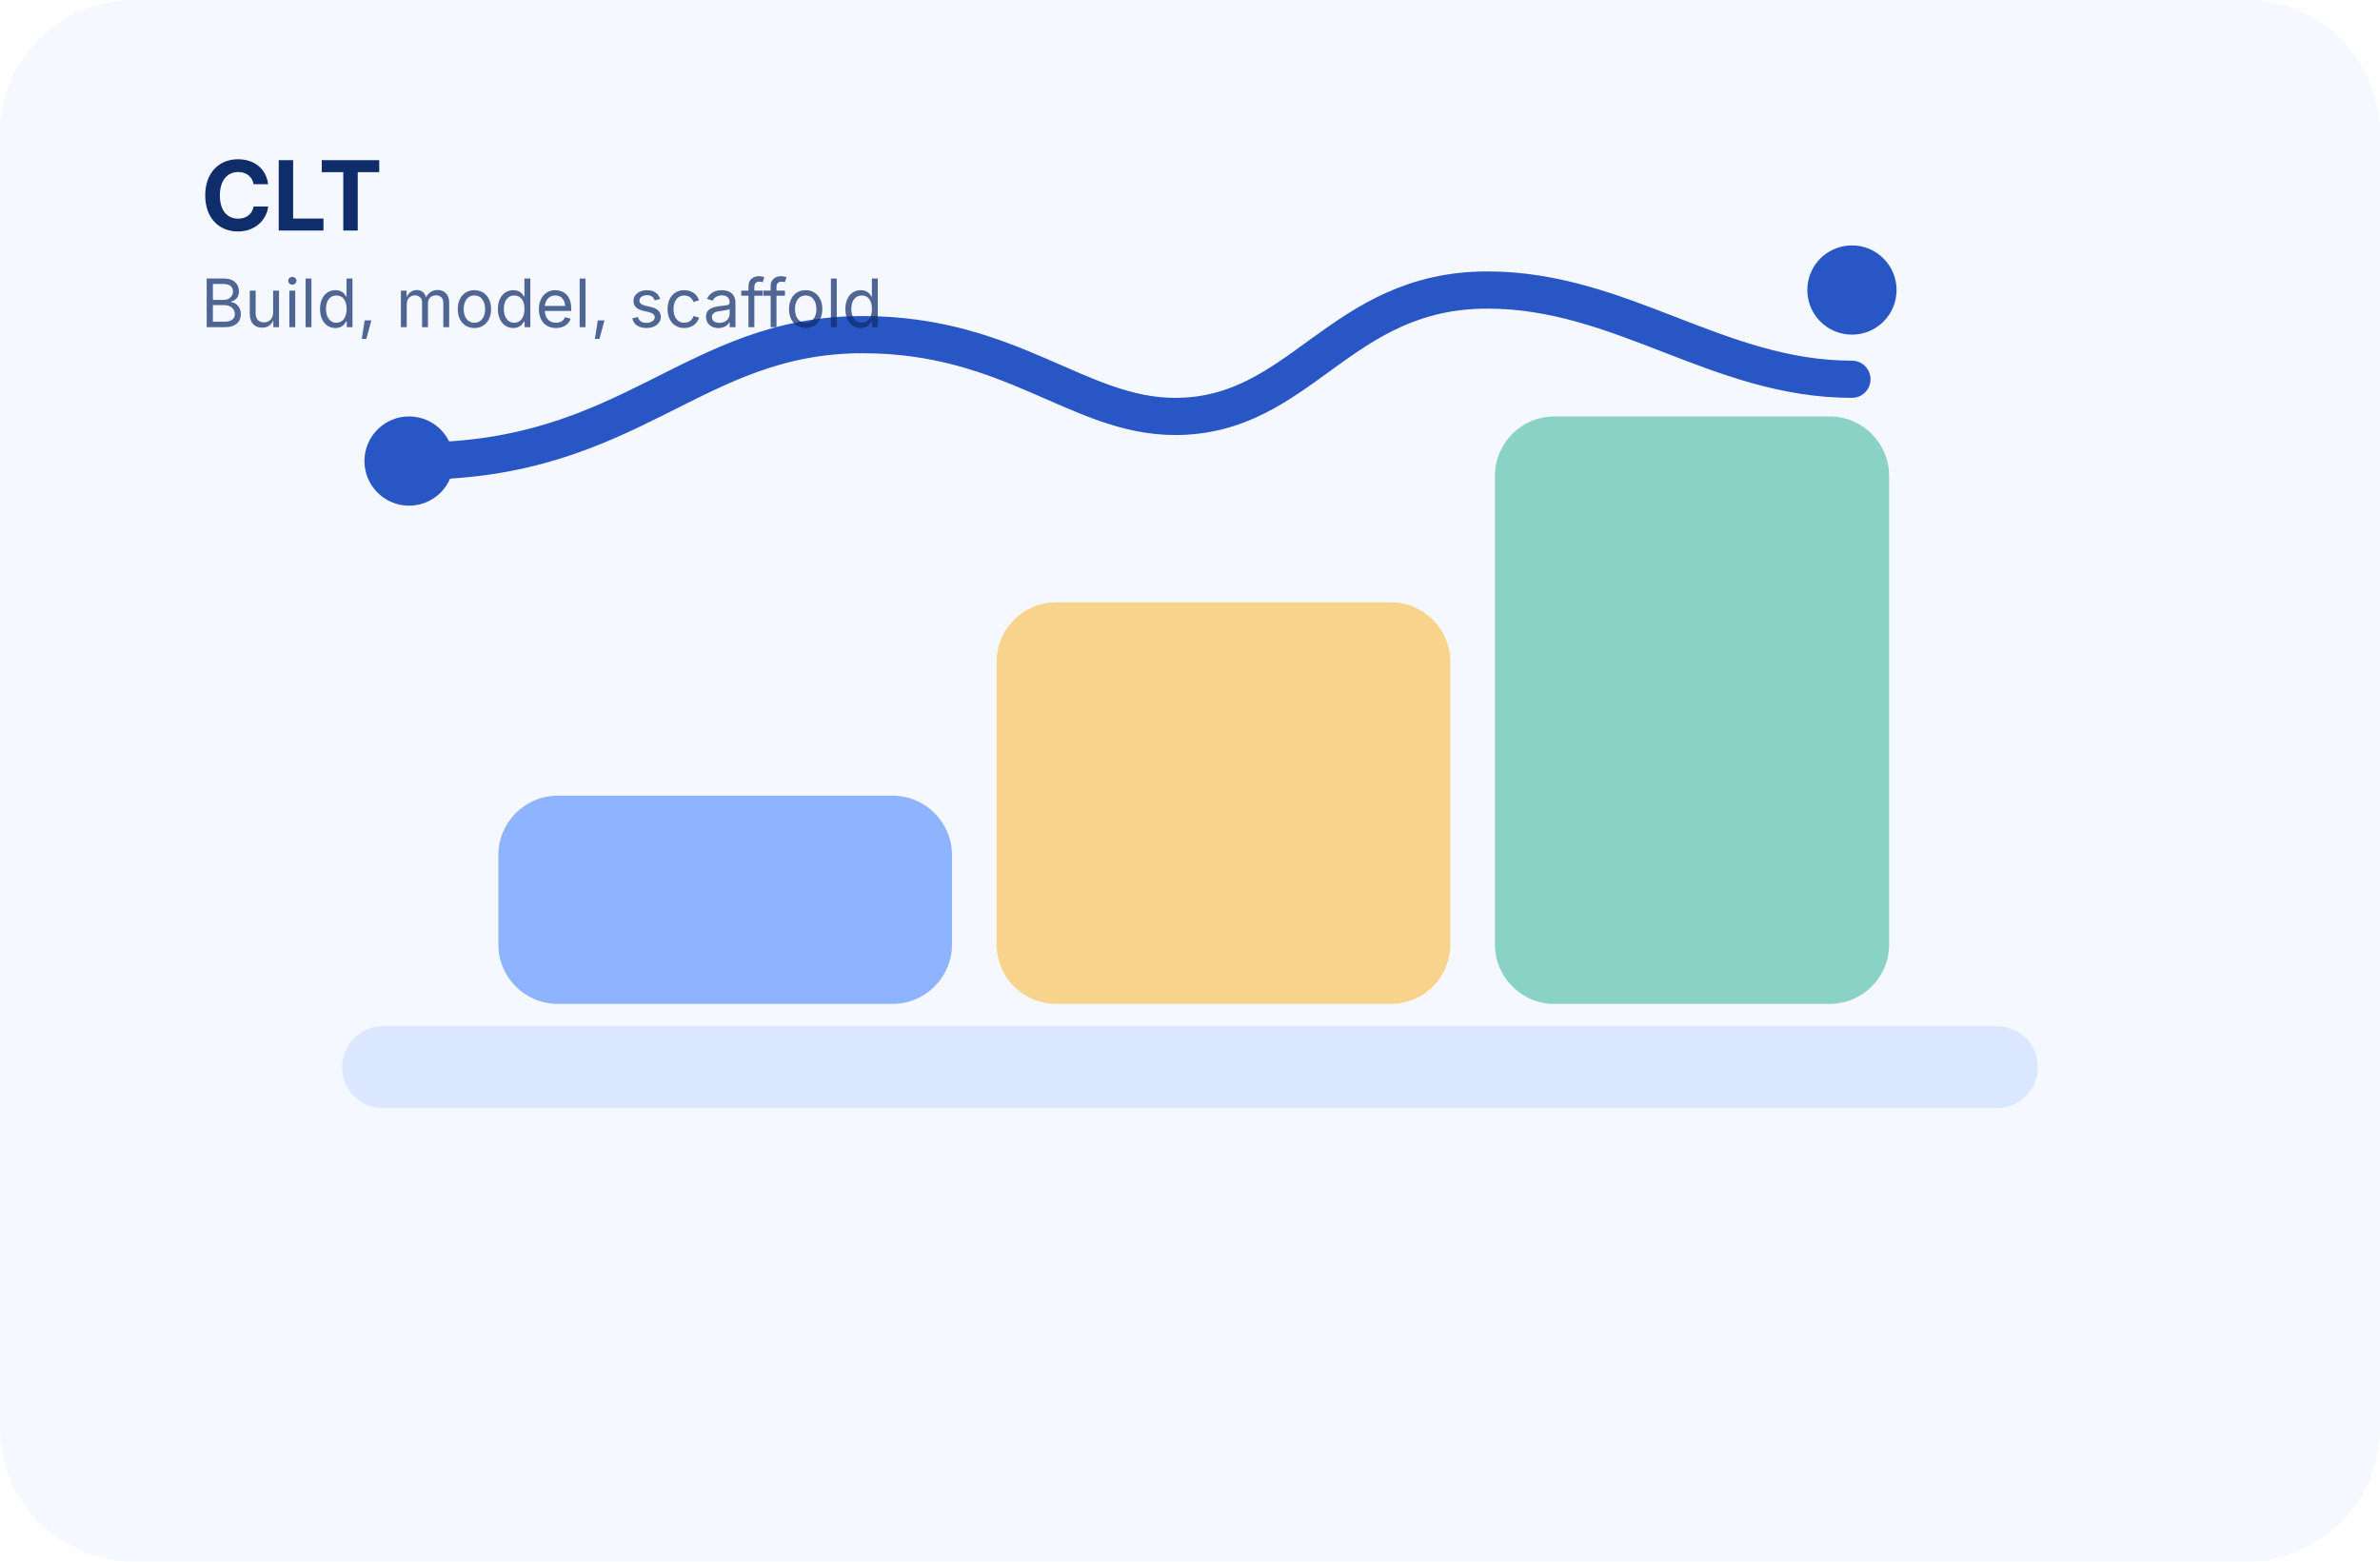
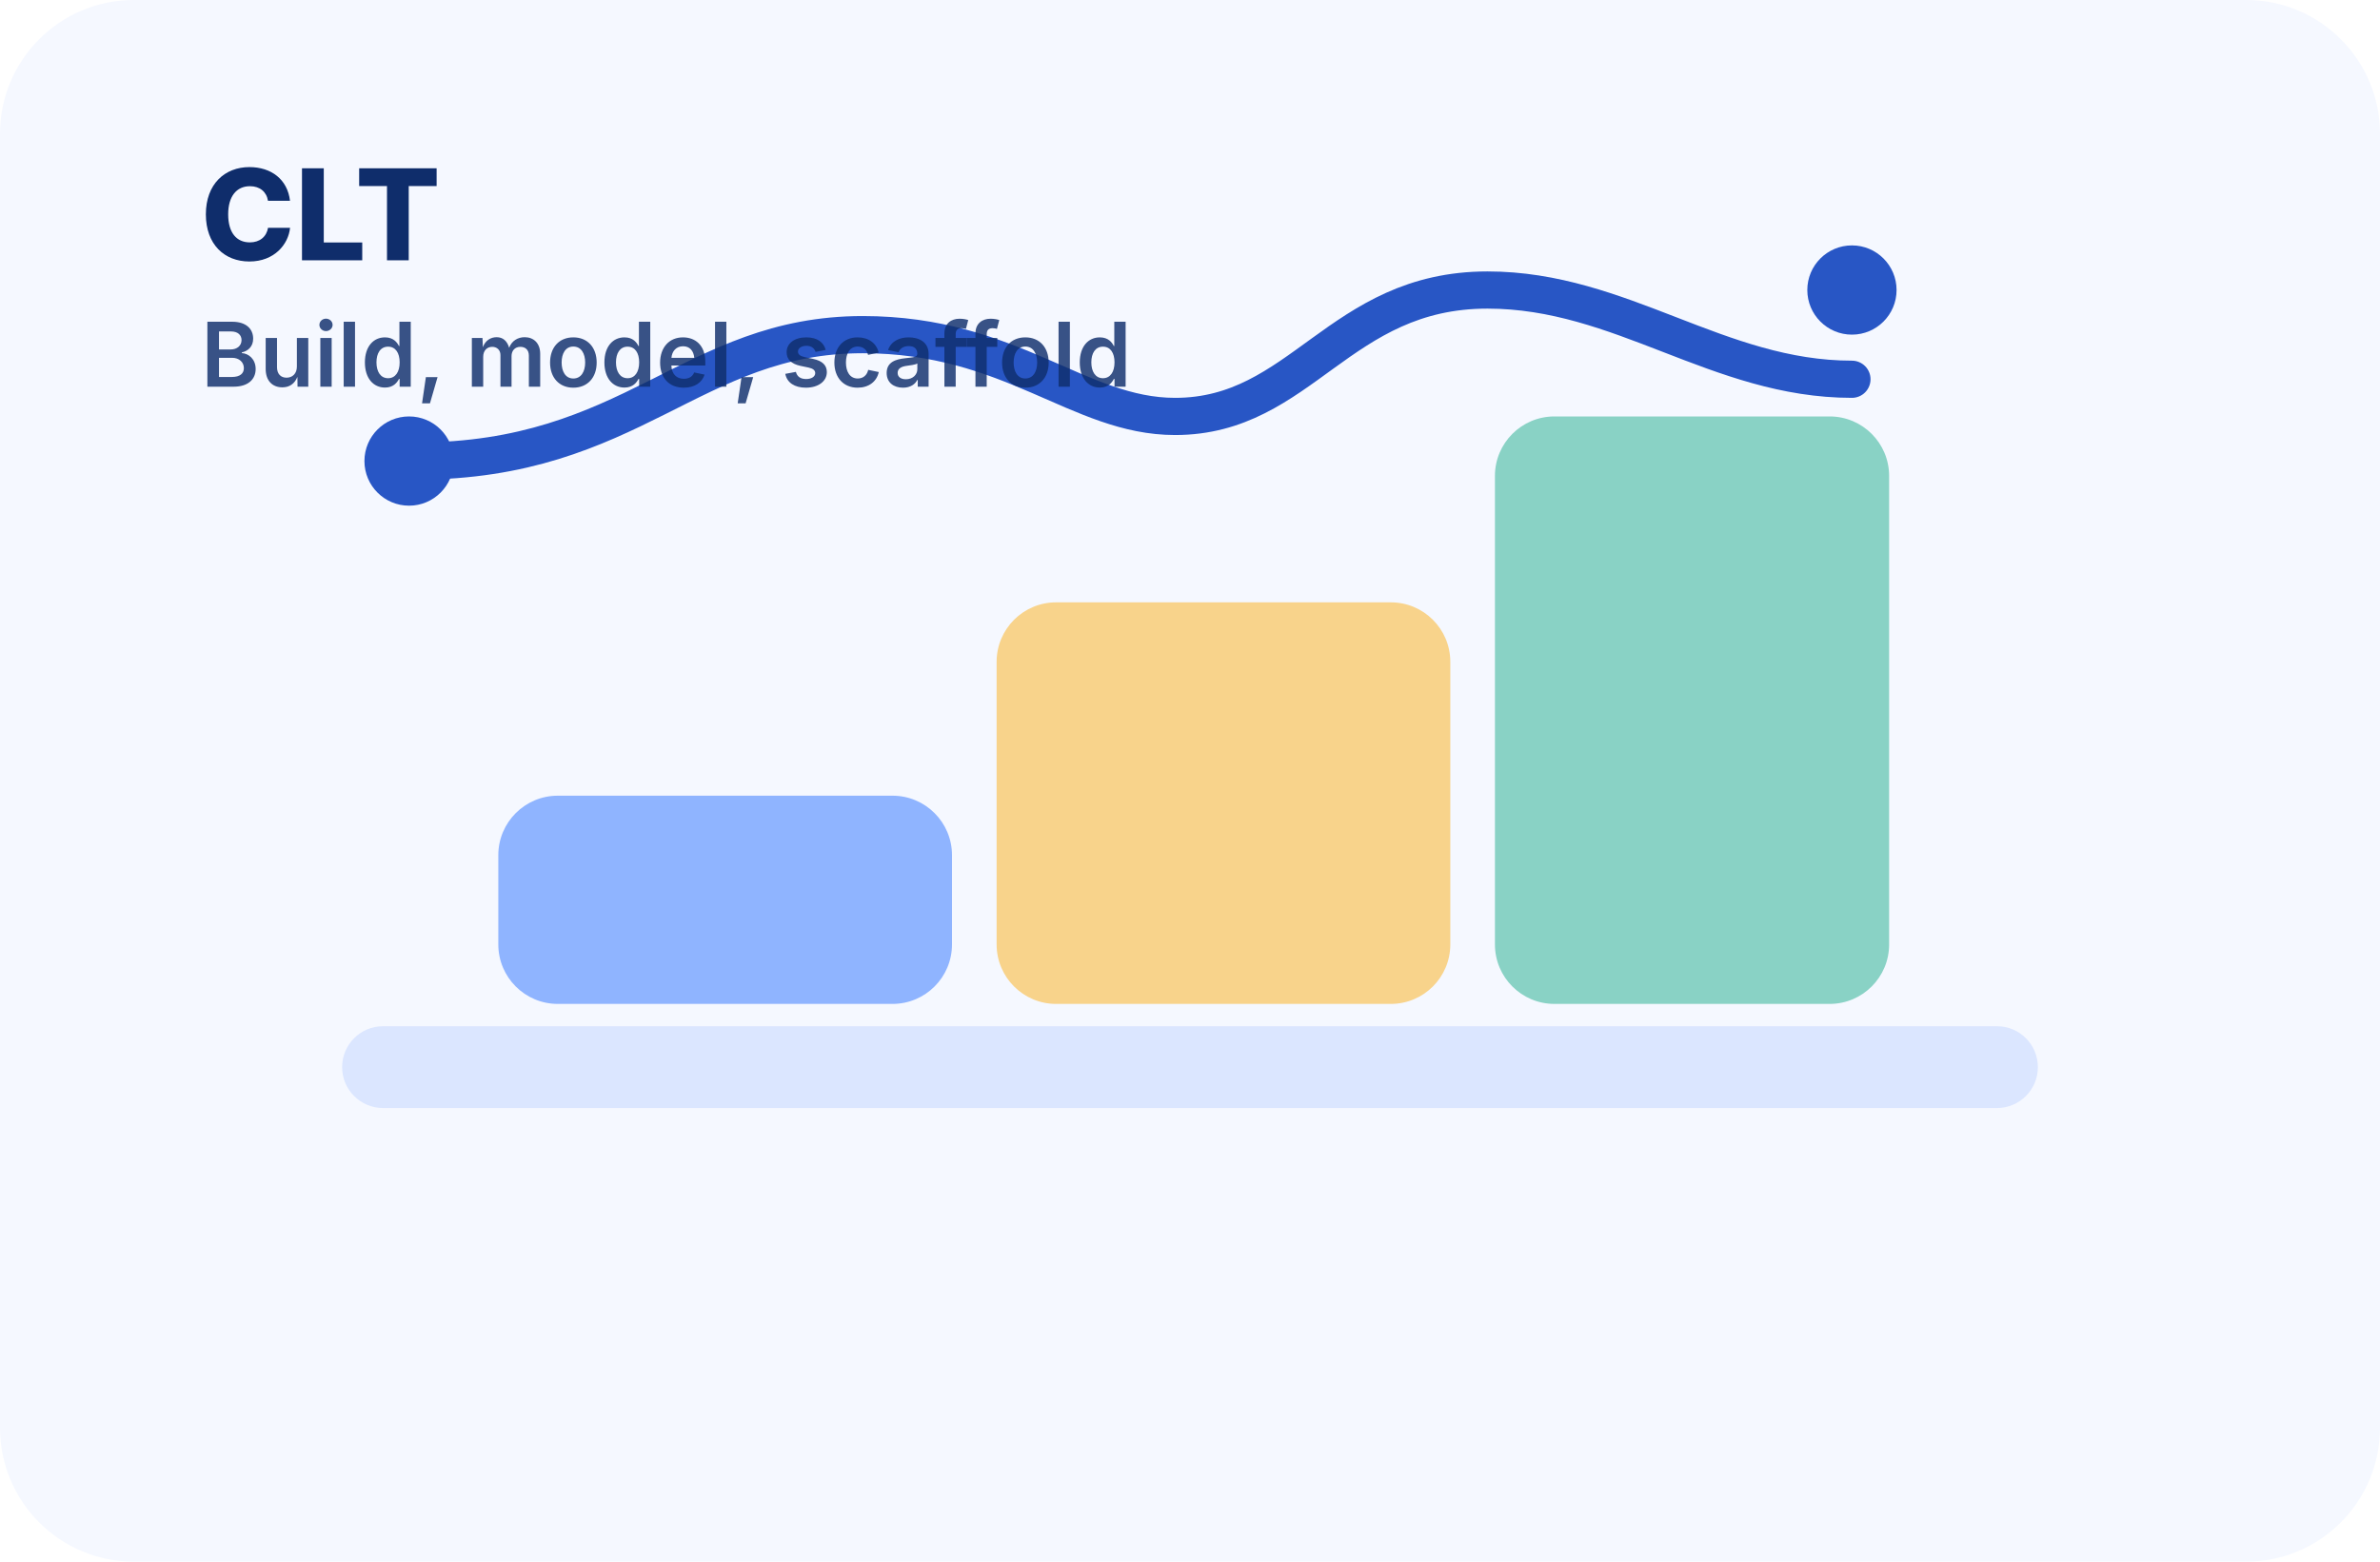
<svg xmlns="http://www.w3.org/2000/svg" width="640" height="420" viewBox="0 0 640 420" role="img" aria-labelledby="title desc">
  <rect width="640" height="420" rx="36" fill="#f5f8ff" />
  <rect x="92" y="276" width="456" height="22" rx="11" fill="#dbe6ff" />
  <rect x="134" y="214" width="122" height="56" rx="16" fill="#8fb4ff" />
  <rect x="268" y="162" width="122" height="108" rx="16" fill="#f8d38b" />
  <rect x="402" y="112" width="106" height="158" rx="16" fill="#89d2c5" />
  <path d="M112 124c58 0 74-34 120-34 40 0 58 22 84 22 34 0 44-34 84-34 36 0 62 24 98 24" fill="none" stroke="#2856c5" stroke-width="10" stroke-linecap="round" />
  <circle cx="110" cy="124" r="12" fill="#2856c5" />
  <circle cx="498" cy="78" r="12" fill="#2856c5" />
  <g fill="#0f2d6b" font-family="Inter, Arial, sans-serif">
-     <text x="54" y="62" font-size="26" font-weight="700">CLT</text>
-     <text x="54" y="88" font-size="18" opacity=".72">Build, model, scaffold</text>
+     <text x="54" y="70" font-size="34" font-weight="800">CLT</text>
+     <text x="54" y="104" font-size="24" font-weight="600" opacity=".82">Build, model, scaffold</text>
  </g>
</svg>
